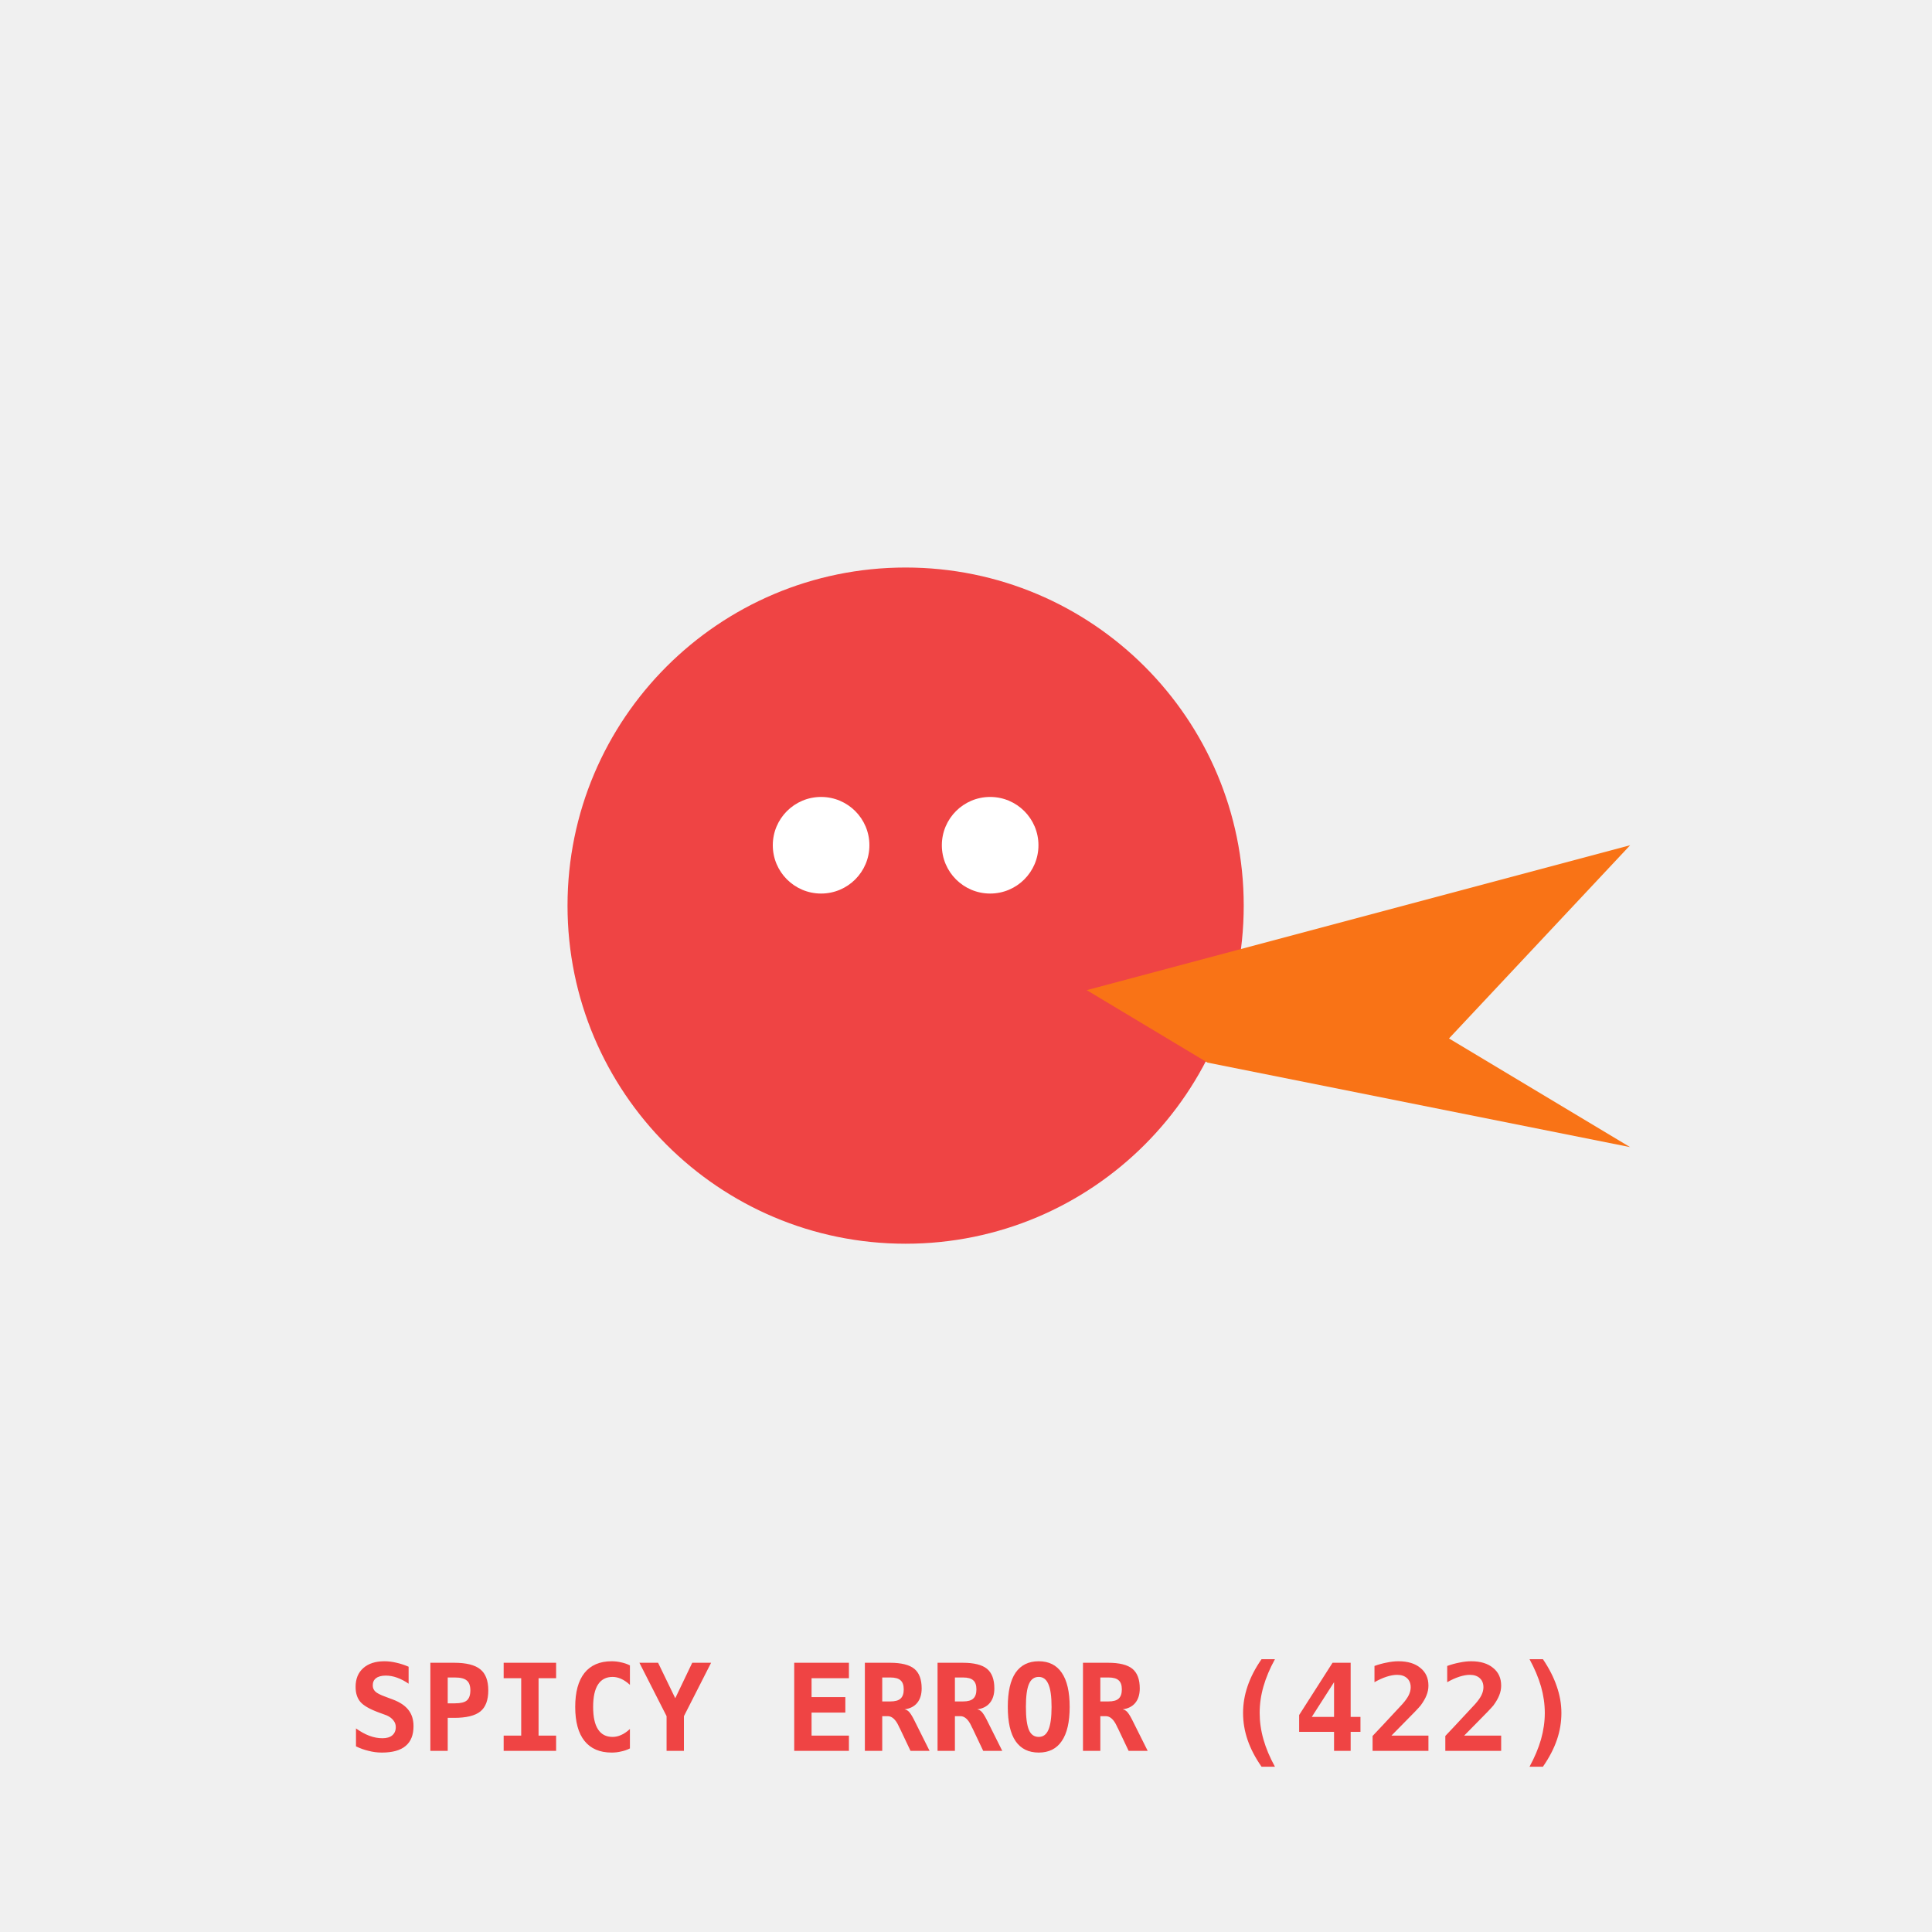
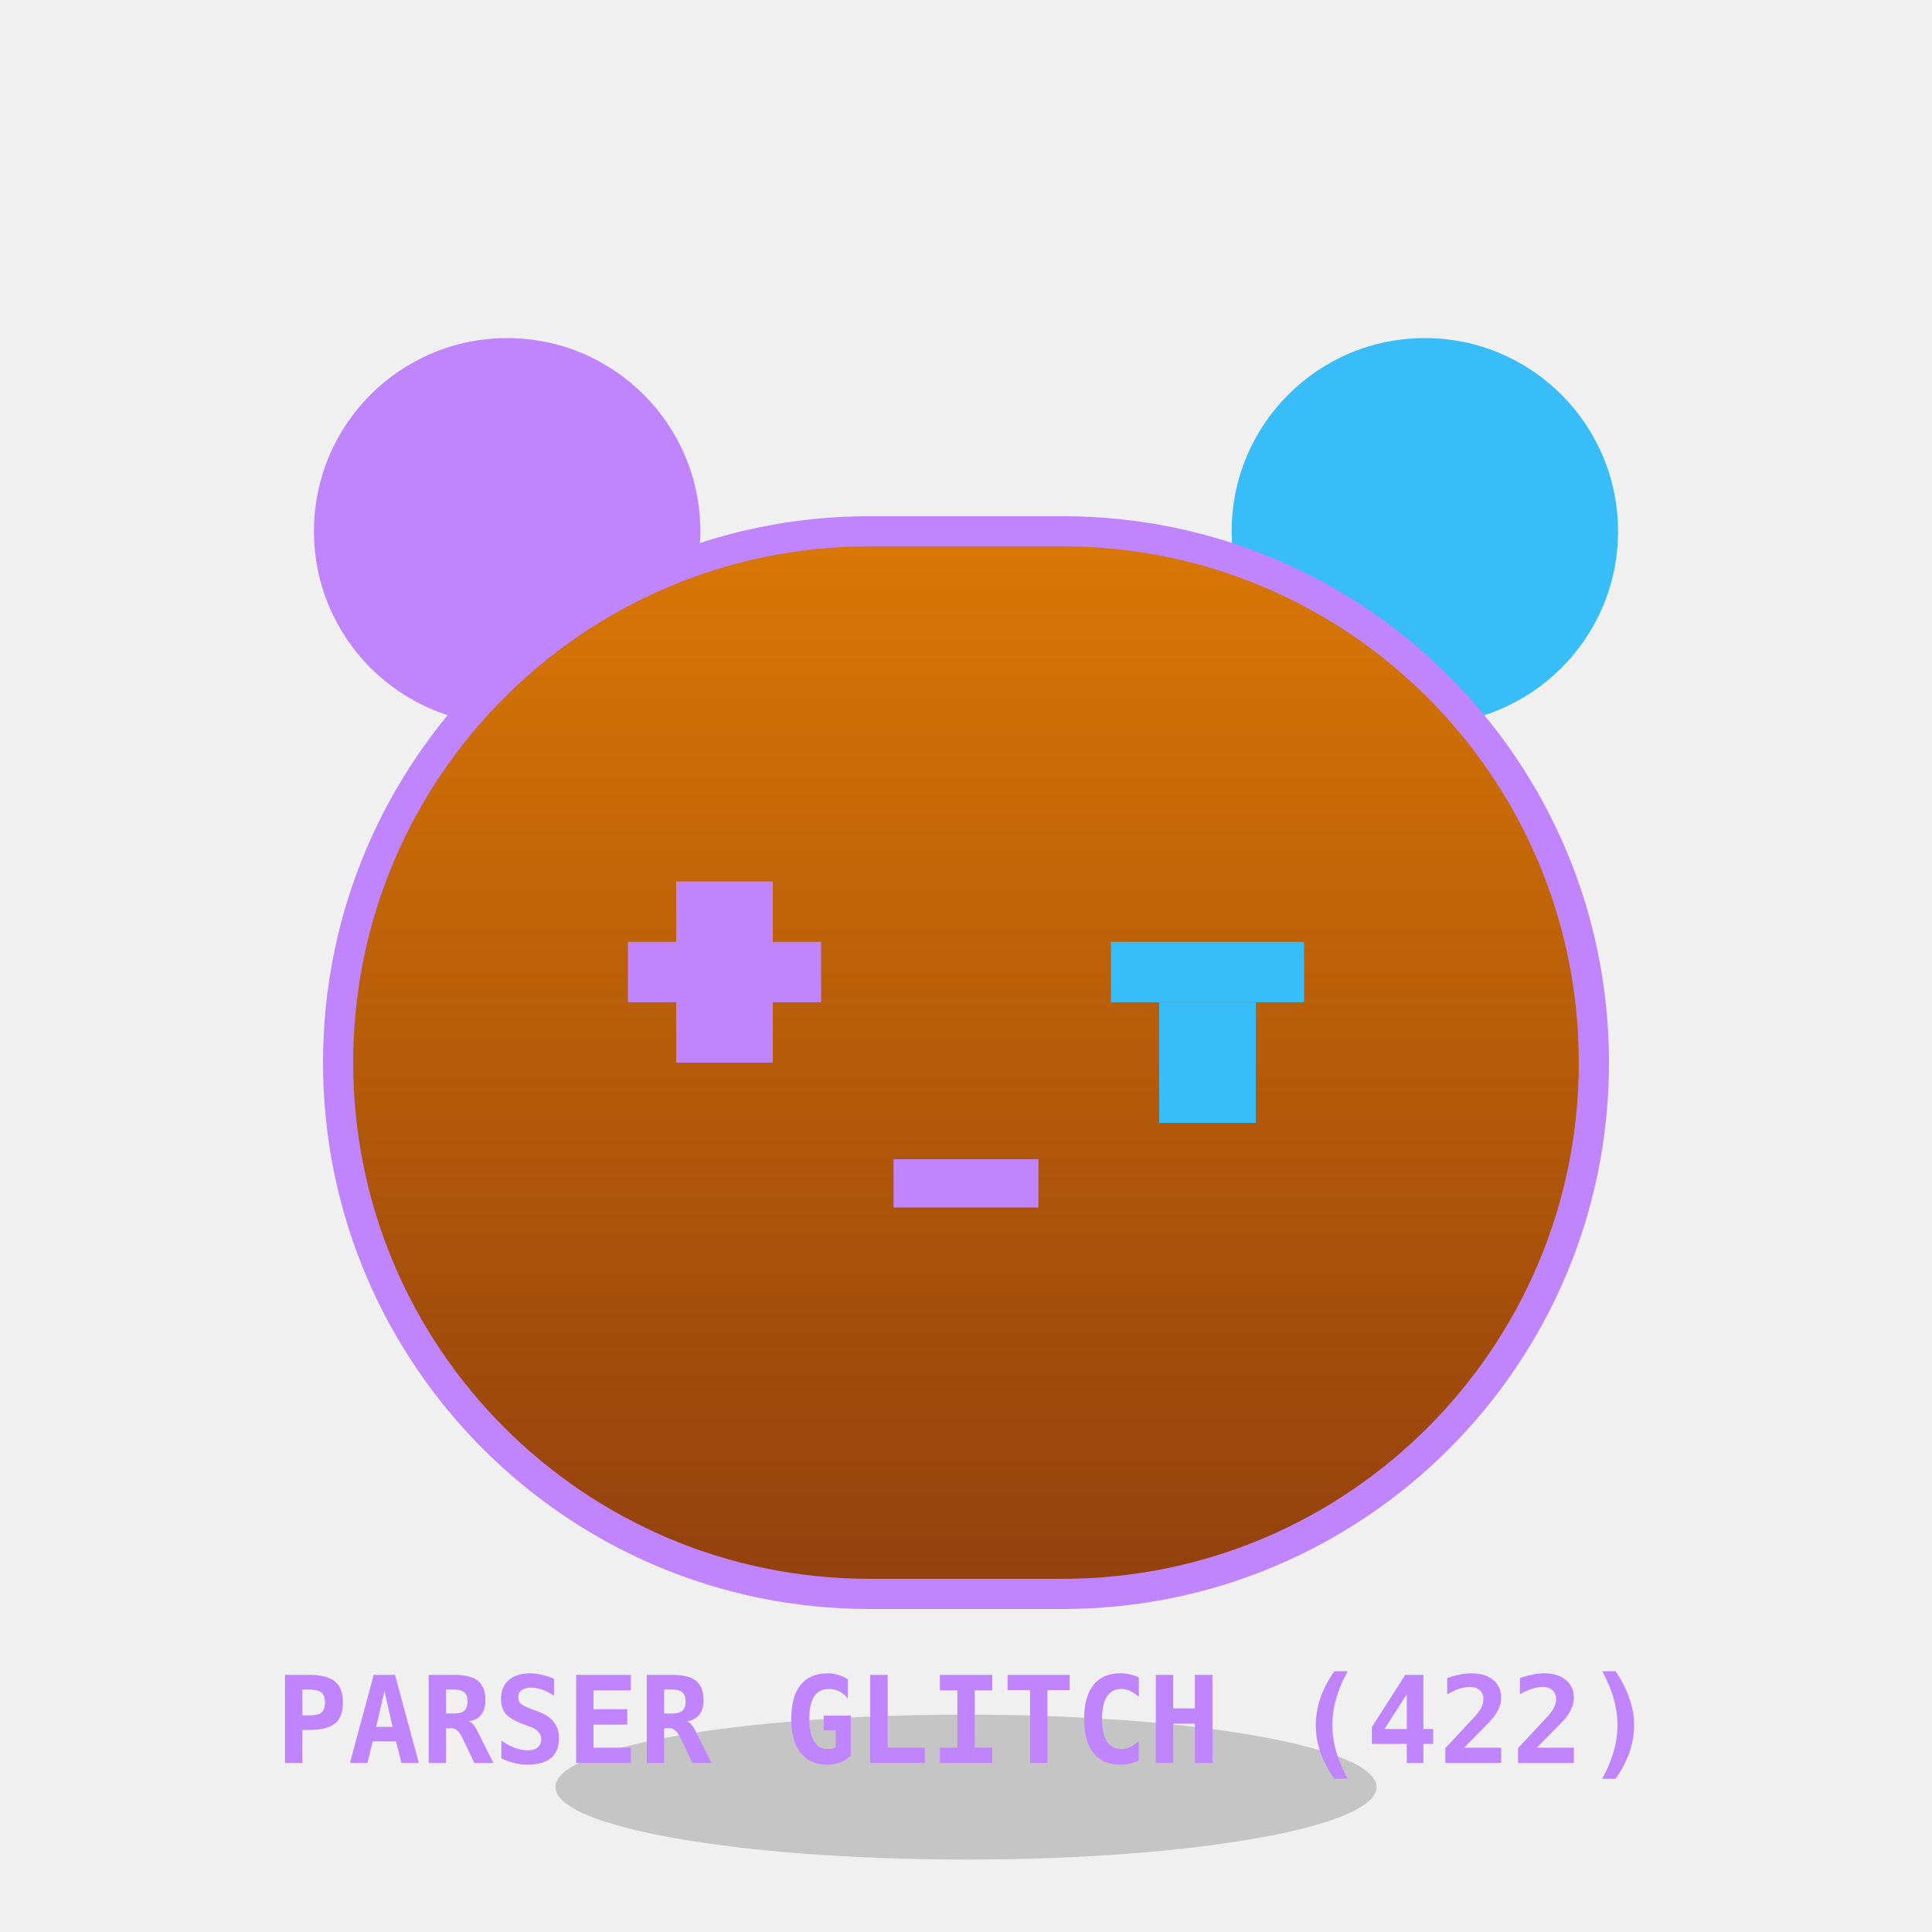
<svg xmlns="http://www.w3.org/2000/svg" viewBox="0 0 160 160" width="100%" height="100%">
-   <circle cx="75" cy="75" r="28" fill="#ef4444" />
-   <circle cx="68" cy="70" r="4" fill="#ffffff" />
-   <circle cx="82" cy="70" r="4" fill="#ffffff" />
-   <polygon points="90,82 135,70 120,86 135,95 100,88" fill="#f97316" />
-   <text x="80" y="145" font-family="monospace" font-size="10" font-weight="bold" fill="#ef4444" text-anchor="middle">SPICY ERROR (422)</text>
+   <defs>
+     <linearGradient id="bear-grad" x1="0%" y1="0%" x2="0%" y2="100%">
+       <stop offset="0%" stop-color="#d97706" />
+       <stop offset="100%" stop-color="#92400e" />
+     </linearGradient>
+   </defs>
+   <style>
+     @keyframes glitchJitter {
+       0%, 100% { transform: translate(0, 0); }
+       20% { transform: translate(-3px, 1px); }
+       40% { transform: translate(2px, -2px); }
+       60% { transform: translate(-2px, -1px); }
+       80% { transform: translate(3px, 2px); }
+     }
+     .head-glitch { animation: glitchJitter 0.25s infinite; }
+   </style>
+   <ellipse cx="80" cy="148" rx="34" ry="6" fill="#000000" opacity="0.18" />
+   <g class="head-glitch">
+     <circle cx="42" cy="44" r="16" fill="#c084fc" />
+     <circle cx="118" cy="44" r="16" fill="#38bdf8" />
+     <rect x="28" y="44" width="104" height="88" rx="44" fill="url(#bear-grad)" stroke="#c084fc" stroke-width="2.5" />
+     <rect x="52" y="78" width="16" height="5" fill="#c084fc" />
+     <rect x="56" y="73" width="8" height="15" fill="#c084fc" />
+     <rect x="92" y="78" width="16" height="5" fill="#38bdf8" />
+     <rect x="96" y="83" width="8" height="10" fill="#38bdf8" />
+     <rect x="74" y="96" width="12" height="4" fill="#c084fc" />
+   </g>
+   <text x="80" y="146" font-family="monospace" font-size="10" font-weight="bold" fill="#c084fc" text-anchor="middle">PARSER GLITCH (422)</text>
</svg>
